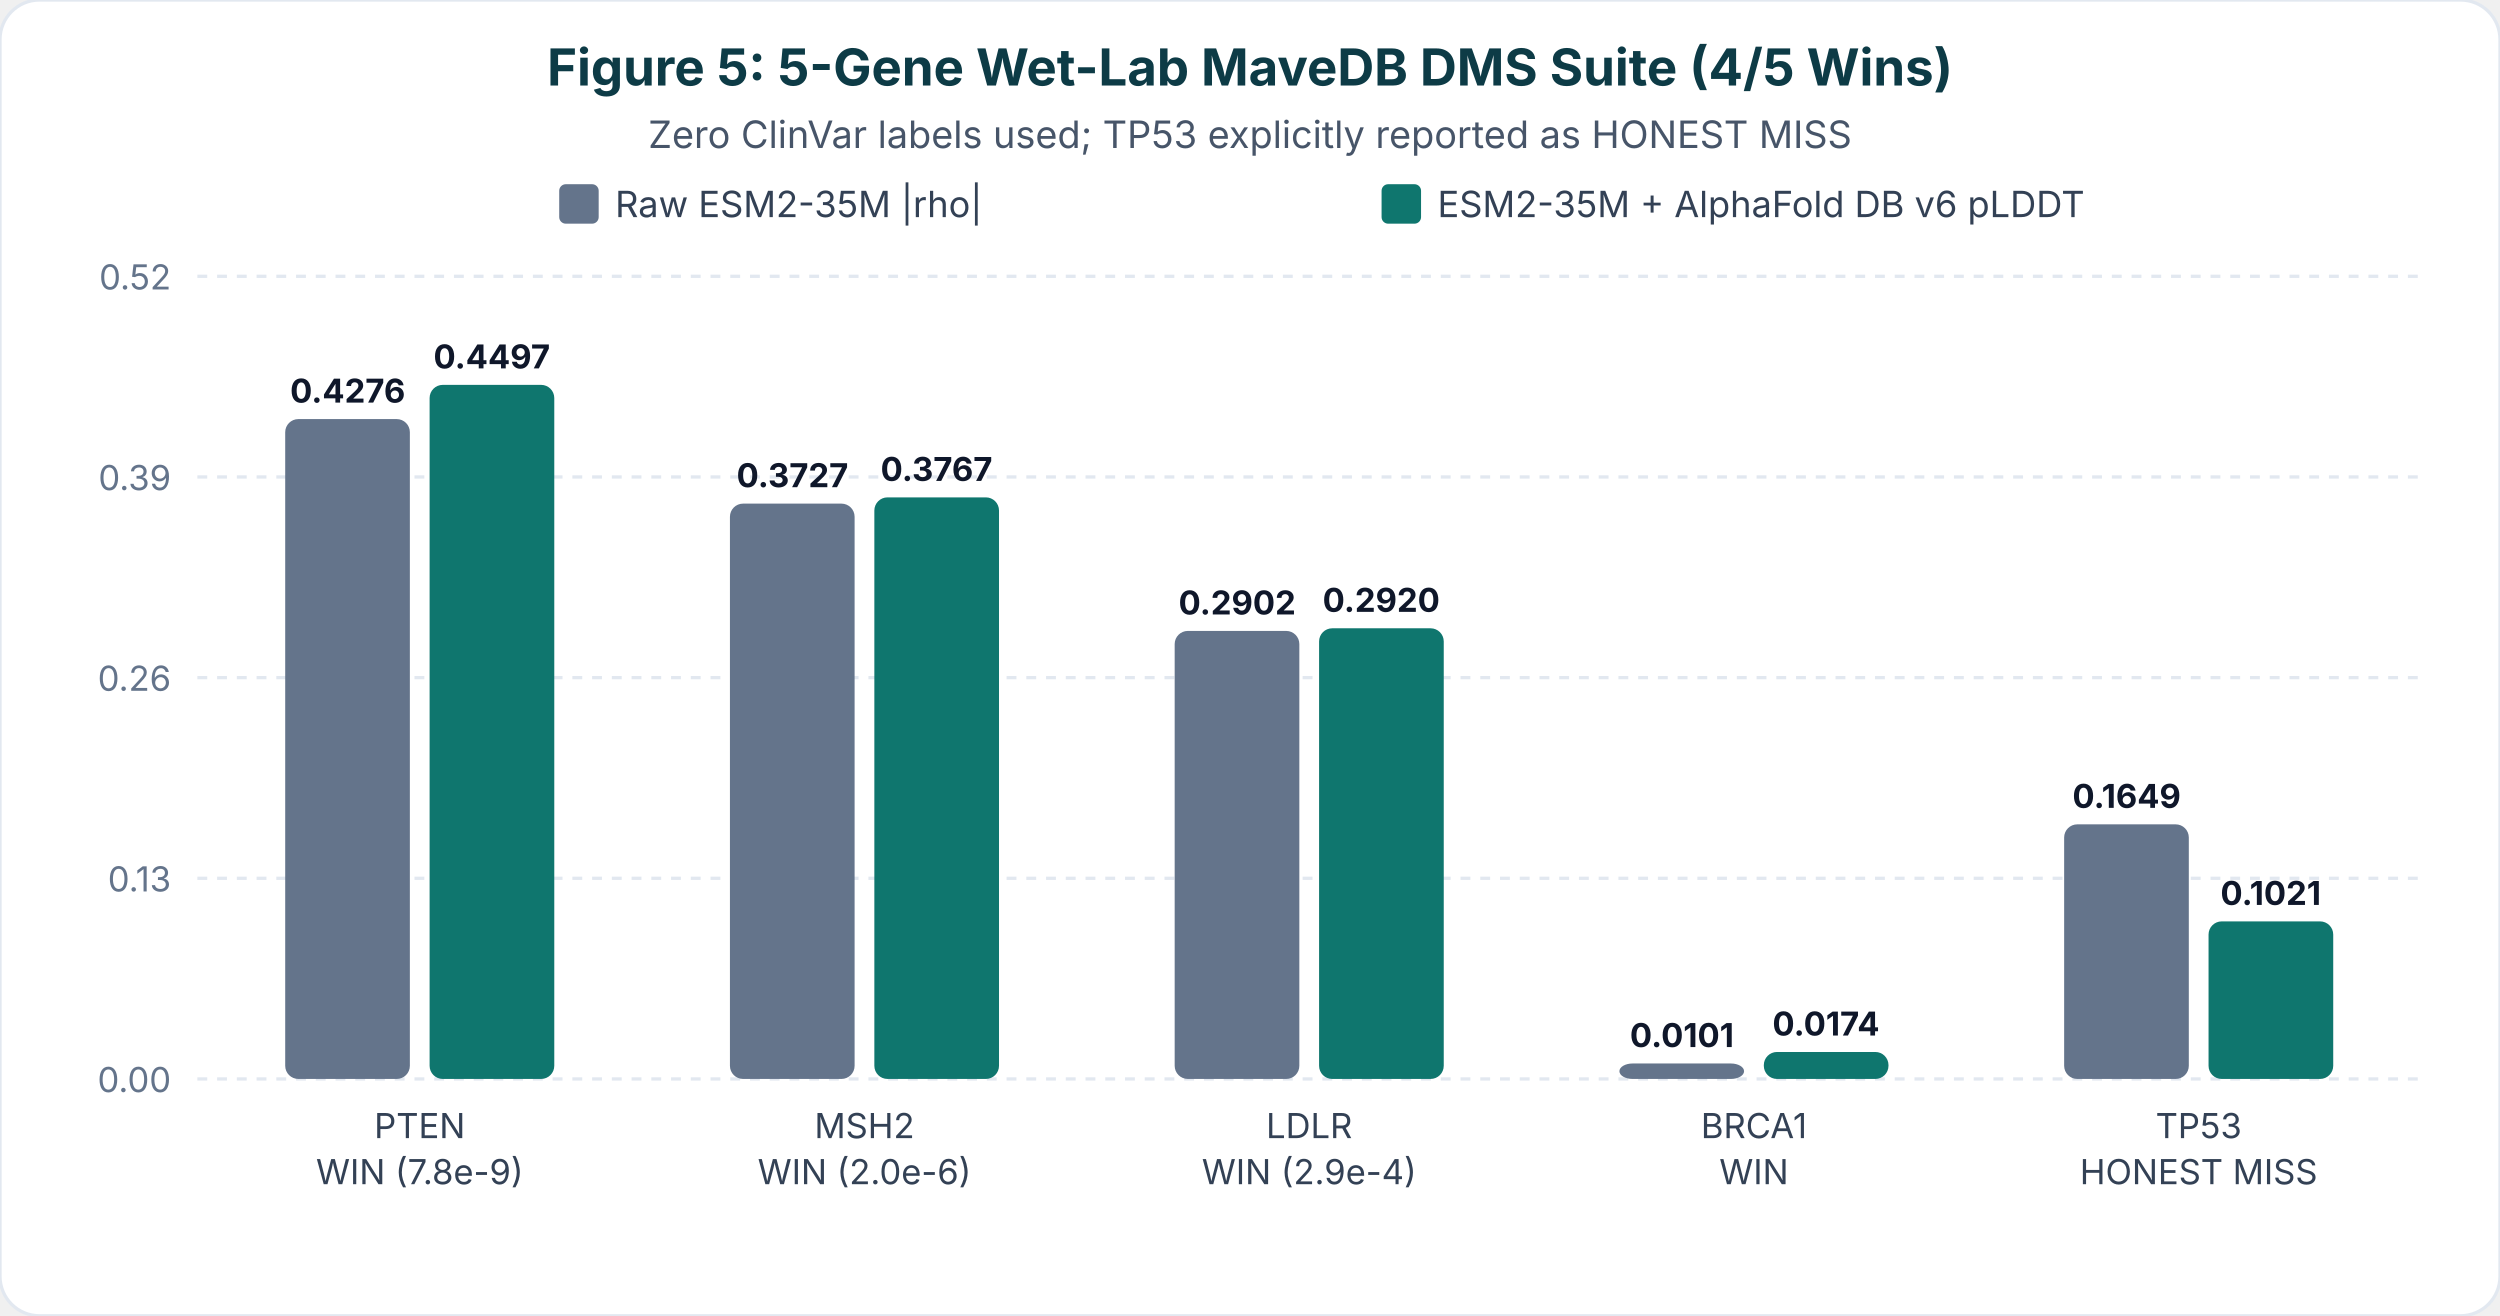
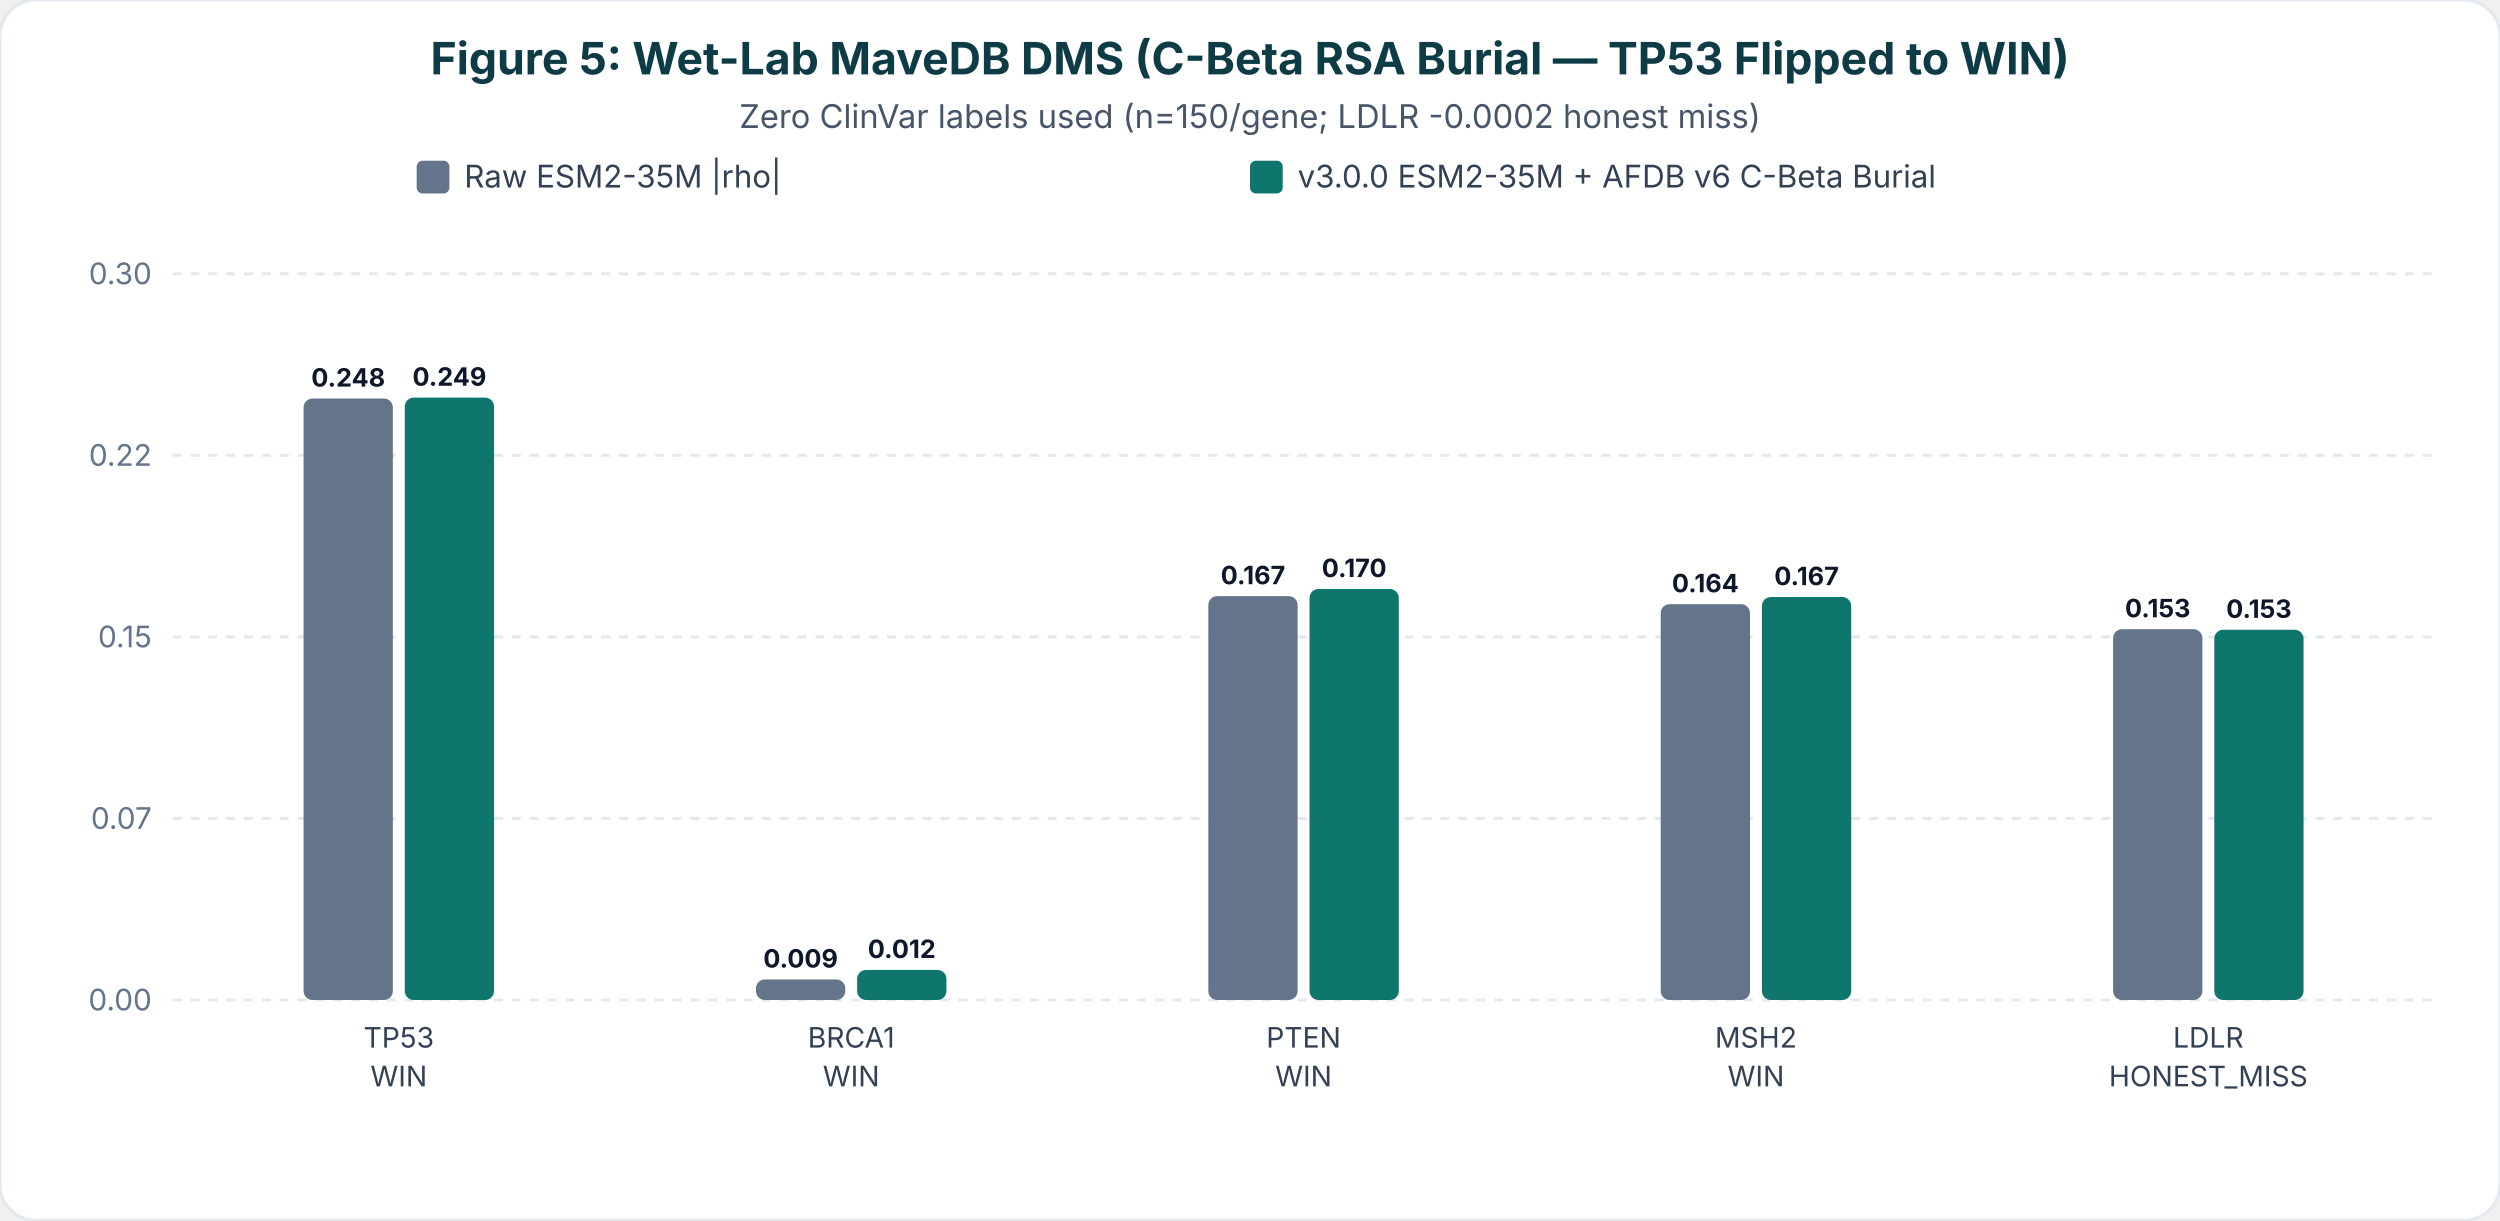
- <svg xmlns="http://www.w3.org/2000/svg" viewBox="0 0 760 400" width="100%" height="auto" font-family="system-ui,-apple-system,sans-serif">
-   <rect width="760" height="400" rx="12" fill="#ffffff" stroke="#e2e8f0" />
-   <text x="380.0" y="26" text-anchor="middle" font-size="15.5" font-weight="700" fill="#0d3b46">Figure 5: 5-Gene Wet-Lab MaveDB DMS Suite (4/5 Wins)</text>
-   <text x="380.0" y="45" text-anchor="middle" font-size="11.5" fill="#475569">Zero ClinVar labels used; TP53 explicitly reported as HONEST MISS</text>
-   <rect x="170" y="56" width="12" height="12" rx="2" fill="#64748b" />
-   <text x="187" y="66" font-size="11" fill="#334155">Raw ESM2-35M |rho|</text>
-   <rect x="420" y="56" width="12" height="12" rx="2" fill="#0f766e" />
-   <text x="437" y="66" font-size="11" fill="#334155">ESM2-35M + AlphaFold DB v6 pLDDT</text>
-   <line x1="60" y1="328.0" x2="736" y2="328.0" stroke="#e2e8f0" stroke-dasharray="3,3" />
-   <text x="52" y="332.0" text-anchor="end" font-size="10.5" fill="#64748b">0.00</text>
-   <line x1="60" y1="267.0" x2="736" y2="267.0" stroke="#e2e8f0" stroke-dasharray="3,3" />
-   <text x="52" y="271.0" text-anchor="end" font-size="10.5" fill="#64748b">0.13</text>
-   <line x1="60" y1="206.0" x2="736" y2="206.0" stroke="#e2e8f0" stroke-dasharray="3,3" />
-   <text x="52" y="210.0" text-anchor="end" font-size="10.5" fill="#64748b">0.26</text>
-   <line x1="60" y1="145.0" x2="736" y2="145.0" stroke="#e2e8f0" stroke-dasharray="3,3" />
-   <text x="52" y="149.0" text-anchor="end" font-size="10.5" fill="#64748b">0.39</text>
-   <line x1="60" y1="84.0" x2="736" y2="84.0" stroke="#e2e8f0" stroke-dasharray="3,3" />
-   <text x="52" y="88.0" text-anchor="end" font-size="10.5" fill="#64748b">0.52</text>
-   <rect x="86.7" y="127.4" width="37.9" height="200.6" rx="4" fill="#64748b" />
-   <text x="105.7" y="122.4" text-anchor="middle" font-size="10" font-weight="700" fill="#0f172a">0.4276</text>
-   <rect x="130.6" y="117.0" width="37.9" height="211.0" rx="4" fill="#0f766e" />
-   <text x="149.5" y="112.0" text-anchor="middle" font-size="10" font-weight="700" fill="#0f172a">0.4497</text>
-   <text x="127.6" y="346.0" text-anchor="middle" font-size="10.5" fill="#334155">PTEN</text>
-   <text x="127.6" y="360.0" text-anchor="middle" font-size="10.5" fill="#334155">WIN (7.8e-9)</text>
-   <rect x="221.9" y="153.1" width="37.9" height="174.9" rx="4" fill="#64748b" />
-   <text x="240.9" y="148.1" text-anchor="middle" font-size="10" font-weight="700" fill="#0f172a">0.3727</text>
-   <rect x="265.8" y="151.2" width="37.9" height="176.8" rx="4" fill="#0f766e" />
-   <text x="284.7" y="146.2" text-anchor="middle" font-size="10" font-weight="700" fill="#0f172a">0.3767</text>
-   <text x="262.8" y="346.0" text-anchor="middle" font-size="10.5" fill="#334155">MSH2</text>
-   <text x="262.8" y="360.0" text-anchor="middle" font-size="10.5" fill="#334155">WIN (2.0e-6)</text>
-   <rect x="357.1" y="191.8" width="37.9" height="136.2" rx="4" fill="#64748b" />
-   <text x="376.1" y="186.8" text-anchor="middle" font-size="10" font-weight="700" fill="#0f172a">0.2902</text>
-   <rect x="401.0" y="191.0" width="37.9" height="137.0" rx="4" fill="#0f766e" />
-   <text x="419.9" y="186.0" text-anchor="middle" font-size="10" font-weight="700" fill="#0f172a">0.2920</text>
-   <text x="398.0" y="346.0" text-anchor="middle" font-size="10.5" fill="#334155">LDLR</text>
-   <text x="398.0" y="360.0" text-anchor="middle" font-size="10.5" fill="#334155">WIN (2.9e-4)</text>
-   <rect x="492.3" y="323.3" width="37.9" height="4.7" rx="4" fill="#64748b" />
-   <text x="511.3" y="318.3" text-anchor="middle" font-size="10" font-weight="700" fill="#0f172a">0.0101</text>
-   <rect x="536.2" y="319.8" width="37.9" height="8.2" rx="4" fill="#0f766e" />
-   <text x="555.1" y="314.8" text-anchor="middle" font-size="10" font-weight="700" fill="#0f172a">0.0174</text>
-   <text x="533.2" y="346.0" text-anchor="middle" font-size="10.5" fill="#334155">BRCA1</text>
-   <text x="533.2" y="360.0" text-anchor="middle" font-size="10.5" fill="#334155">WIN</text>
-   <rect x="627.5" y="250.6" width="37.9" height="77.4" rx="4" fill="#64748b" />
-   <text x="646.5" y="245.6" text-anchor="middle" font-size="10" font-weight="700" fill="#0f172a">0.1649</text>
-   <rect x="671.4" y="280.1" width="37.9" height="47.9" rx="4" fill="#0f766e" />
-   <text x="690.3" y="275.1" text-anchor="middle" font-size="10" font-weight="700" fill="#0f172a">0.1021</text>
-   <text x="668.4" y="346.0" text-anchor="middle" font-size="10.5" fill="#334155">TP53</text>
-   <text x="668.4" y="360.0" text-anchor="middle" font-size="10.5" fill="#334155">HONEST MISS</text>
+ <svg xmlns="http://www.w3.org/2000/svg" viewBox="0 0 840 410" width="100%" height="auto" font-family="system-ui,-apple-system,sans-serif">
+   <rect width="840" height="410" rx="12" fill="#ffffff" stroke="#e2e8f0" />
+   <text x="420.0" y="25" text-anchor="middle" font-size="15" font-weight="700" fill="#0d3b46">Figure 5: Wet-Lab MaveDB DMS (C-Beta RSA Burial — TP53 Flipped to WIN)</text>
+   <text x="420.0" y="43" text-anchor="middle" font-size="11" fill="#475569">Zero ClinVar labels used (n=150/gene; LDLR -0.0002 honest miss)</text>
+   <rect x="140" y="54" width="11" height="11" rx="2" fill="#64748b" />
+   <text x="156" y="63" font-size="10.5" fill="#334155">Raw ESM2-35M |rho|</text>
+   <rect x="420" y="54" width="11" height="11" rx="2" fill="#0f766e" />
+   <text x="436" y="63" font-size="10.5" fill="#334155">v3.0.0 ESM2-35M + AFDB v6 C-Beta Burial</text>
+   <line x1="58" y1="336.0" x2="818" y2="336.0" stroke="#e2e8f0" stroke-dasharray="3,3" />
+   <text x="51" y="339.5" text-anchor="end" font-size="10" fill="#64748b">0.00</text>
+   <line x1="58" y1="275.0" x2="818" y2="275.0" stroke="#e2e8f0" stroke-dasharray="3,3" />
+   <text x="51" y="278.5" text-anchor="end" font-size="10" fill="#64748b">0.07</text>
+   <line x1="58" y1="214.0" x2="818" y2="214.0" stroke="#e2e8f0" stroke-dasharray="3,3" />
+   <text x="51" y="217.5" text-anchor="end" font-size="10" fill="#64748b">0.15</text>
+   <line x1="58" y1="153.0" x2="818" y2="153.0" stroke="#e2e8f0" stroke-dasharray="3,3" />
+   <text x="51" y="156.5" text-anchor="end" font-size="10" fill="#64748b">0.22</text>
+   <line x1="58" y1="92.0" x2="818" y2="92.0" stroke="#e2e8f0" stroke-dasharray="3,3" />
+   <text x="51" y="95.5" text-anchor="end" font-size="10" fill="#64748b">0.30</text>
+   <rect x="102.0" y="133.9" width="30.0" height="202.1" rx="3" fill="#64748b" />
+   <text x="117.0" y="129.9" text-anchor="middle" font-size="8.5" font-weight="700" fill="#0f172a">0.248</text>
+   <rect x="136.0" y="133.6" width="30.0" height="202.4" rx="3" fill="#0f766e" />
+   <text x="151.0" y="129.6" text-anchor="middle" font-size="8.5" font-weight="700" fill="#0f172a">0.249</text>
+   <text x="134.0" y="352.0" text-anchor="middle" font-size="9.5" fill="#334155">TP53</text>
+   <text x="134.0" y="365.0" text-anchor="middle" font-size="9.5" fill="#334155">WIN</text>
+   <rect x="254.0" y="329.1" width="30.0" height="6.9" rx="3" fill="#64748b" />
+   <text x="269.0" y="325.1" text-anchor="middle" font-size="8.5" font-weight="700" fill="#0f172a">0.009</text>
+   <rect x="288.0" y="325.9" width="30.0" height="10.1" rx="3" fill="#0f766e" />
+   <text x="303.0" y="321.9" text-anchor="middle" font-size="8.5" font-weight="700" fill="#0f172a">0.012</text>
+   <text x="286.0" y="352.0" text-anchor="middle" font-size="9.5" fill="#334155">BRCA1</text>
+   <text x="286.0" y="365.0" text-anchor="middle" font-size="9.5" fill="#334155">WIN</text>
+   <rect x="406.0" y="200.3" width="30.0" height="135.7" rx="3" fill="#64748b" />
+   <text x="421.0" y="196.3" text-anchor="middle" font-size="8.5" font-weight="700" fill="#0f172a">0.167</text>
+   <rect x="440.0" y="197.9" width="30.0" height="138.1" rx="3" fill="#0f766e" />
+   <text x="455.0" y="193.9" text-anchor="middle" font-size="8.5" font-weight="700" fill="#0f172a">0.170</text>
+   <text x="438.0" y="352.0" text-anchor="middle" font-size="9.5" fill="#334155">PTEN</text>
+   <text x="438.0" y="365.0" text-anchor="middle" font-size="9.5" fill="#334155">WIN</text>
+   <rect x="558.0" y="203.0" width="30.0" height="133.0" rx="3" fill="#64748b" />
+   <text x="573.0" y="199.0" text-anchor="middle" font-size="8.5" font-weight="700" fill="#0f172a">0.164</text>
+   <rect x="592.0" y="200.6" width="30.0" height="135.4" rx="3" fill="#0f766e" />
+   <text x="607.0" y="196.6" text-anchor="middle" font-size="8.5" font-weight="700" fill="#0f172a">0.167</text>
+   <text x="590.0" y="352.0" text-anchor="middle" font-size="9.5" fill="#334155">MSH2</text>
+   <text x="590.0" y="365.0" text-anchor="middle" font-size="9.5" fill="#334155">WIN</text>
+   <rect x="710.0" y="211.4" width="30.0" height="124.6" rx="3" fill="#64748b" />
+   <text x="725.0" y="207.4" text-anchor="middle" font-size="8.5" font-weight="700" fill="#0f172a">0.153</text>
+   <rect x="744.0" y="211.6" width="30.0" height="124.4" rx="3" fill="#0f766e" />
+   <text x="759.0" y="207.6" text-anchor="middle" font-size="8.5" font-weight="700" fill="#0f172a">0.153</text>
+   <text x="742.0" y="352.0" text-anchor="middle" font-size="9.5" fill="#334155">LDLR</text>
+   <text x="742.0" y="365.0" text-anchor="middle" font-size="9.5" fill="#334155">HONEST_MISS</text>
</svg>
